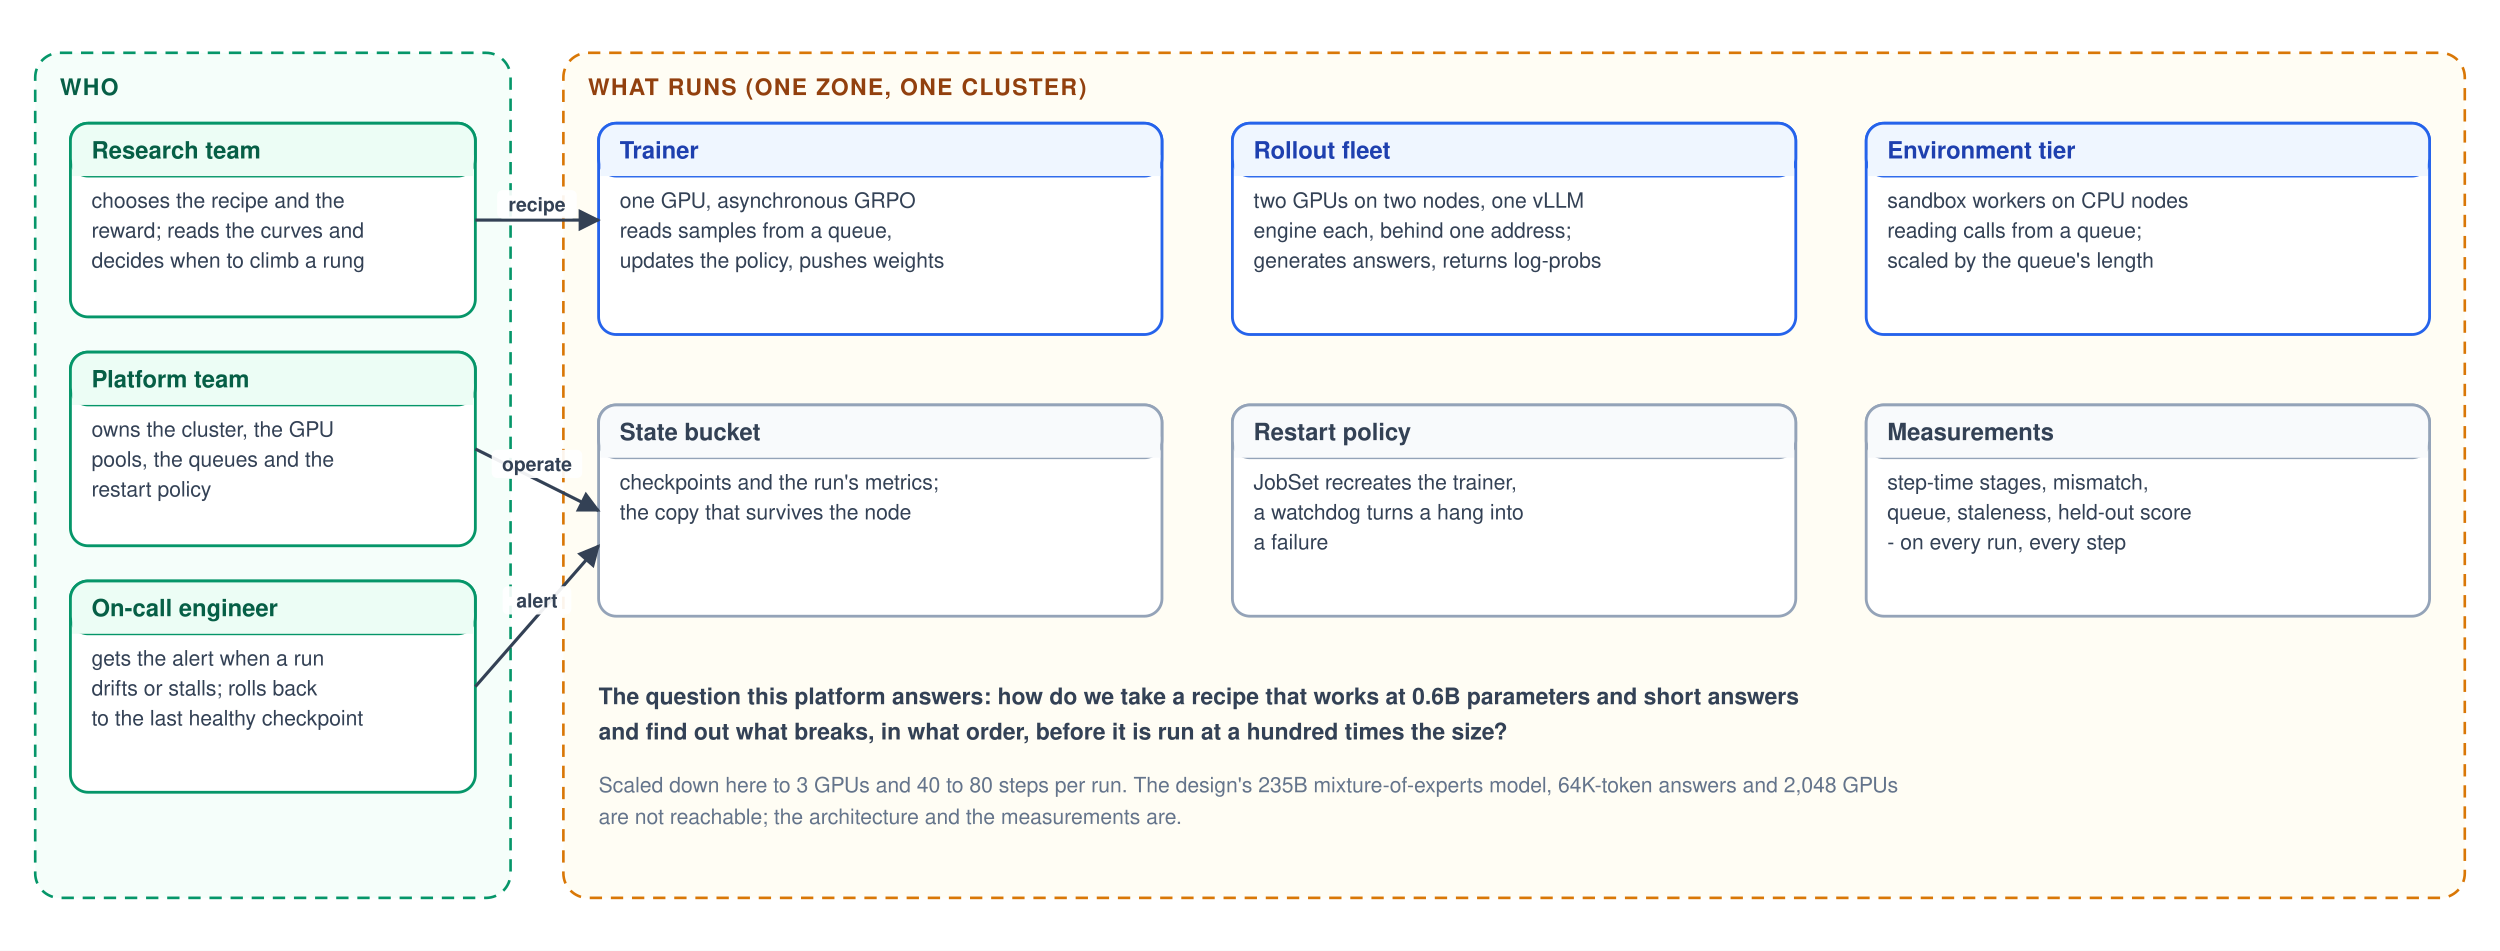
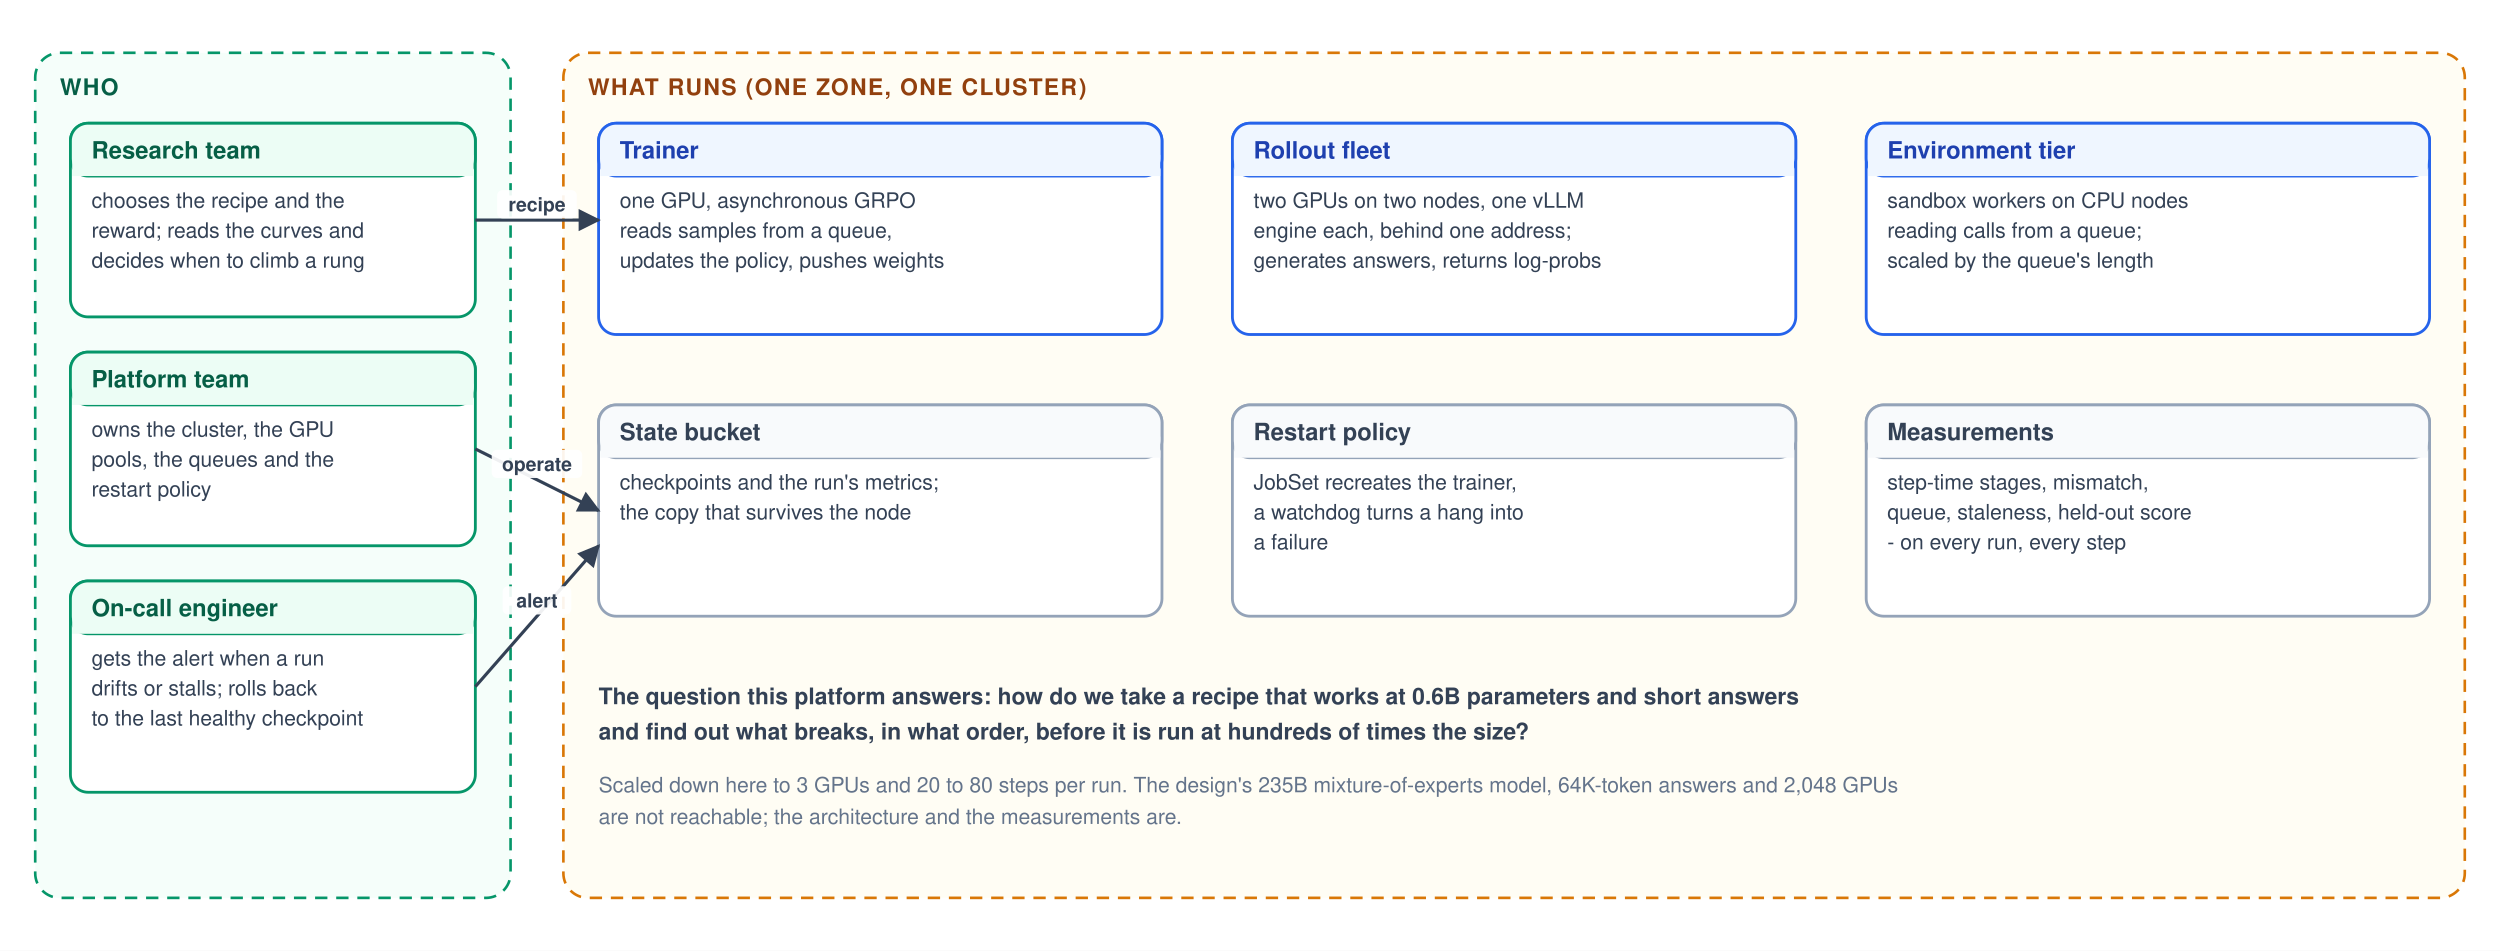
<svg xmlns="http://www.w3.org/2000/svg" width="1420px" height="540px" viewBox="0 0 1420 540" style="background:#ffffff">
  <defs>
    <marker id="a-ok" viewBox="0 0 10 10" refX="9" refY="5" markerWidth="7" markerHeight="7" orient="auto-start-reverse">
      <path d="M0 0 L10 5 L0 10 z" fill="#059669" />
    </marker>
    <marker id="a-bad" viewBox="0 0 10 10" refX="9" refY="5" markerWidth="7" markerHeight="7" orient="auto-start-reverse">
      <path d="M0 0 L10 5 L0 10 z" fill="#dc2626" />
    </marker>
    <marker id="a-flow" viewBox="0 0 10 10" refX="9" refY="5" markerWidth="7" markerHeight="7" orient="auto-start-reverse">
      <path d="M0 0 L10 5 L0 10 z" fill="#334155" />
    </marker>
    <marker id="a-blue" viewBox="0 0 10 10" refX="9" refY="5" markerWidth="7" markerHeight="7" orient="auto-start-reverse">
      <path d="M0 0 L10 5 L0 10 z" fill="#2563eb" />
    </marker>
    <marker id="a-muted" viewBox="0 0 10 10" refX="9" refY="5" markerWidth="7" markerHeight="7" orient="auto-start-reverse">
      <path d="M0 0 L10 5 L0 10 z" fill="#94a3b8" />
    </marker>
  </defs>
  <rect width="1420" height="540" fill="#ffffff" />
  <rect x="20" y="30" width="270" height="480" rx="14" fill="#ecfdf5" fill-opacity=".55" stroke="#059669" stroke-width="1.5" stroke-dasharray="7 5" />
  <text x="34" y="54" font-family="Helvetica, Arial, sans-serif" font-size="13" font-weight="700" letter-spacing=".06em" fill="#065f46">WHO</text>
  <rect x="40" y="70" width="230" height="110" rx="10" fill="#ffffff" stroke="#059669" stroke-width="1.6" />
  <rect x="40" y="70" width="230" height="30" rx="10" fill="#ecfdf5" stroke="#059669" stroke-width="1.6" />
  <rect x="41" y="88" width="228" height="12" fill="#ecfdf5" />
  <text x="52" y="90" font-family="Helvetica, Arial, sans-serif" font-size="13.5" font-weight="700" fill="#065f46">Research team</text>
  <text x="52" y="118" font-family="Helvetica, Arial, sans-serif" font-size="12" fill="#334155">chooses the recipe and the</text>
  <text x="52" y="135" font-family="Helvetica, Arial, sans-serif" font-size="12" fill="#334155">reward; reads the curves and</text>
  <text x="52" y="152" font-family="Helvetica, Arial, sans-serif" font-size="12" fill="#334155">decides when to climb a rung</text>
  <rect x="40" y="200" width="230" height="110" rx="10" fill="#ffffff" stroke="#059669" stroke-width="1.6" />
  <rect x="40" y="200" width="230" height="30" rx="10" fill="#ecfdf5" stroke="#059669" stroke-width="1.6" />
  <rect x="41" y="218" width="228" height="12" fill="#ecfdf5" />
  <text x="52" y="220" font-family="Helvetica, Arial, sans-serif" font-size="13.5" font-weight="700" fill="#065f46">Platform team</text>
  <text x="52" y="248" font-family="Helvetica, Arial, sans-serif" font-size="12" fill="#334155">owns the cluster, the GPU</text>
  <text x="52" y="265" font-family="Helvetica, Arial, sans-serif" font-size="12" fill="#334155">pools, the queues and the</text>
  <text x="52" y="282" font-family="Helvetica, Arial, sans-serif" font-size="12" fill="#334155">restart policy</text>
  <rect x="40" y="330" width="230" height="120" rx="10" fill="#ffffff" stroke="#059669" stroke-width="1.6" />
  <rect x="40" y="330" width="230" height="30" rx="10" fill="#ecfdf5" stroke="#059669" stroke-width="1.6" />
  <rect x="41" y="348" width="228" height="12" fill="#ecfdf5" />
  <text x="52" y="350" font-family="Helvetica, Arial, sans-serif" font-size="13.5" font-weight="700" fill="#065f46">On-call engineer</text>
  <text x="52" y="378" font-family="Helvetica, Arial, sans-serif" font-size="12" fill="#334155">gets the alert when a run</text>
  <text x="52" y="395" font-family="Helvetica, Arial, sans-serif" font-size="12" fill="#334155">drifts or stalls; rolls back</text>
  <text x="52" y="412" font-family="Helvetica, Arial, sans-serif" font-size="12" fill="#334155">to the last healthy checkpoint</text>
  <rect x="320" y="30" width="1080" height="480" rx="14" fill="#fffbeb" fill-opacity=".55" stroke="#d97706" stroke-width="1.5" stroke-dasharray="7 5" />
  <text x="334" y="54" font-family="Helvetica, Arial, sans-serif" font-size="13" font-weight="700" letter-spacing=".06em" fill="#92400e">WHAT RUNS (ONE ZONE, ONE CLUSTER)</text>
  <rect x="340" y="70" width="320" height="120" rx="10" fill="#ffffff" stroke="#2563eb" stroke-width="1.6" />
  <rect x="340" y="70" width="320" height="30" rx="10" fill="#eff6ff" stroke="#2563eb" stroke-width="1.6" />
  <rect x="341" y="88" width="318" height="12" fill="#eff6ff" />
  <text x="352" y="90" font-family="Helvetica, Arial, sans-serif" font-size="13.5" font-weight="700" fill="#1e40af">Trainer</text>
  <text x="352" y="118" font-family="Helvetica, Arial, sans-serif" font-size="12" fill="#334155">one GPU, asynchronous GRPO</text>
  <text x="352" y="135" font-family="Helvetica, Arial, sans-serif" font-size="12" fill="#334155">reads samples from a queue,</text>
  <text x="352" y="152" font-family="Helvetica, Arial, sans-serif" font-size="12" fill="#334155">updates the policy, pushes weights</text>
  <rect x="700" y="70" width="320" height="120" rx="10" fill="#ffffff" stroke="#2563eb" stroke-width="1.6" />
  <rect x="700" y="70" width="320" height="30" rx="10" fill="#eff6ff" stroke="#2563eb" stroke-width="1.6" />
  <rect x="701" y="88" width="318" height="12" fill="#eff6ff" />
  <text x="712" y="90" font-family="Helvetica, Arial, sans-serif" font-size="13.5" font-weight="700" fill="#1e40af">Rollout fleet</text>
  <text x="712" y="118" font-family="Helvetica, Arial, sans-serif" font-size="12" fill="#334155">two GPUs on two nodes, one vLLM</text>
  <text x="712" y="135" font-family="Helvetica, Arial, sans-serif" font-size="12" fill="#334155">engine each, behind one address;</text>
  <text x="712" y="152" font-family="Helvetica, Arial, sans-serif" font-size="12" fill="#334155">generates answers, returns log-probs</text>
  <rect x="1060" y="70" width="320" height="120" rx="10" fill="#ffffff" stroke="#2563eb" stroke-width="1.6" />
  <rect x="1060" y="70" width="320" height="30" rx="10" fill="#eff6ff" stroke="#2563eb" stroke-width="1.6" />
  <rect x="1061" y="88" width="318" height="12" fill="#eff6ff" />
  <text x="1072" y="90" font-family="Helvetica, Arial, sans-serif" font-size="13.5" font-weight="700" fill="#1e40af">Environment tier</text>
  <text x="1072" y="118" font-family="Helvetica, Arial, sans-serif" font-size="12" fill="#334155">sandbox workers on CPU nodes</text>
  <text x="1072" y="135" font-family="Helvetica, Arial, sans-serif" font-size="12" fill="#334155">reading calls from a queue;</text>
  <text x="1072" y="152" font-family="Helvetica, Arial, sans-serif" font-size="12" fill="#334155">scaled by the queue's length</text>
  <rect x="340" y="230" width="320" height="120" rx="10" fill="#ffffff" stroke="#94a3b8" stroke-width="1.6" />
  <rect x="340" y="230" width="320" height="30" rx="10" fill="#f8fafc" stroke="#94a3b8" stroke-width="1.6" />
  <rect x="341" y="248" width="318" height="12" fill="#f8fafc" />
  <text x="352" y="250" font-family="Helvetica, Arial, sans-serif" font-size="13.5" font-weight="700" fill="#334155">State bucket</text>
  <text x="352" y="278" font-family="Helvetica, Arial, sans-serif" font-size="12" fill="#334155">checkpoints and the run's metrics;</text>
  <text x="352" y="295" font-family="Helvetica, Arial, sans-serif" font-size="12" fill="#334155">the copy that survives the node</text>
  <rect x="700" y="230" width="320" height="120" rx="10" fill="#ffffff" stroke="#94a3b8" stroke-width="1.6" />
  <rect x="700" y="230" width="320" height="30" rx="10" fill="#f8fafc" stroke="#94a3b8" stroke-width="1.6" />
  <rect x="701" y="248" width="318" height="12" fill="#f8fafc" />
  <text x="712" y="250" font-family="Helvetica, Arial, sans-serif" font-size="13.5" font-weight="700" fill="#334155">Restart policy</text>
  <text x="712" y="278" font-family="Helvetica, Arial, sans-serif" font-size="12" fill="#334155">JobSet recreates the trainer,</text>
  <text x="712" y="295" font-family="Helvetica, Arial, sans-serif" font-size="12" fill="#334155">a watchdog turns a hang into</text>
  <text x="712" y="312" font-family="Helvetica, Arial, sans-serif" font-size="12" fill="#334155">a failure</text>
  <rect x="1060" y="230" width="320" height="120" rx="10" fill="#ffffff" stroke="#94a3b8" stroke-width="1.6" />
  <rect x="1060" y="230" width="320" height="30" rx="10" fill="#f8fafc" stroke="#94a3b8" stroke-width="1.6" />
  <rect x="1061" y="248" width="318" height="12" fill="#f8fafc" />
  <text x="1072" y="250" font-family="Helvetica, Arial, sans-serif" font-size="13.5" font-weight="700" fill="#334155">Measurements</text>
  <text x="1072" y="278" font-family="Helvetica, Arial, sans-serif" font-size="12" fill="#334155">step-time stages, mismatch,</text>
  <text x="1072" y="295" font-family="Helvetica, Arial, sans-serif" font-size="12" fill="#334155">queue, staleness, held-out score</text>
  <text x="1072" y="312" font-family="Helvetica, Arial, sans-serif" font-size="12" fill="#334155">- on every run, every step</text>
  <path d="M270 125 L340 125" fill="none" stroke="#334155" stroke-width="1.8" marker-end="url(#a-flow)" />
  <rect x="282.4" y="108.0" width="45.2" height="16" rx="3" fill="#fff" fill-opacity=".92" />
  <text x="305.0" y="120.0" text-anchor="middle" font-family="Helvetica, Arial, sans-serif" font-size="11" font-weight="600" fill="#334155">recipe</text>
  <path d="M270 255 L340 290" fill="none" stroke="#334155" stroke-width="1.8" marker-end="url(#a-flow)" />
  <rect x="279.3" y="255.5" width="51.4" height="16" rx="3" fill="#fff" fill-opacity=".92" />
  <text x="305.0" y="267.5" text-anchor="middle" font-family="Helvetica, Arial, sans-serif" font-size="11" font-weight="600" fill="#334155">operate</text>
  <path d="M270 390 L340 310" fill="none" stroke="#334155" stroke-width="1.8" marker-end="url(#a-flow)" />
  <rect x="285.5" y="333.0" width="39.0" height="16" rx="3" fill="#fff" fill-opacity=".92" />
  <text x="305.0" y="345.0" text-anchor="middle" font-family="Helvetica, Arial, sans-serif" font-size="11" font-weight="600" fill="#334155">alert</text>
  <text x="340" y="400" text-anchor="start" font-family="Helvetica, Arial, sans-serif" font-size="13" font-weight="700" fill="#334155">The question this platform answers: how do we take a recipe that works at 0.6B parameters and short answers</text>
-   <text x="340" y="420" text-anchor="start" font-family="Helvetica, Arial, sans-serif" font-size="13" font-weight="700" fill="#334155">and find out what breaks, in what order, before it is run at a hundred times the size?</text>
-   <text x="340" y="450" text-anchor="start" font-family="Helvetica, Arial, sans-serif" font-size="12" font-weight="400" fill="#64748b">Scaled down here to 3 GPUs and 40 to 80 steps per run. The design's 235B mixture-of-experts model, 64K-token answers and 2,048 GPUs</text>
+   <text x="340" y="420" text-anchor="start" font-family="Helvetica, Arial, sans-serif" font-size="13" font-weight="700" fill="#334155">and find out what breaks, in what order, before it is run at hundreds of times the size?</text>
+   <text x="340" y="450" text-anchor="start" font-family="Helvetica, Arial, sans-serif" font-size="12" font-weight="400" fill="#64748b">Scaled down here to 3 GPUs and 20 to 80 steps per run. The design's 235B mixture-of-experts model, 64K-token answers and 2,048 GPUs</text>
  <text x="340" y="468" text-anchor="start" font-family="Helvetica, Arial, sans-serif" font-size="12" font-weight="400" fill="#64748b">are not reachable; the architecture and the measurements are.</text>
</svg>
